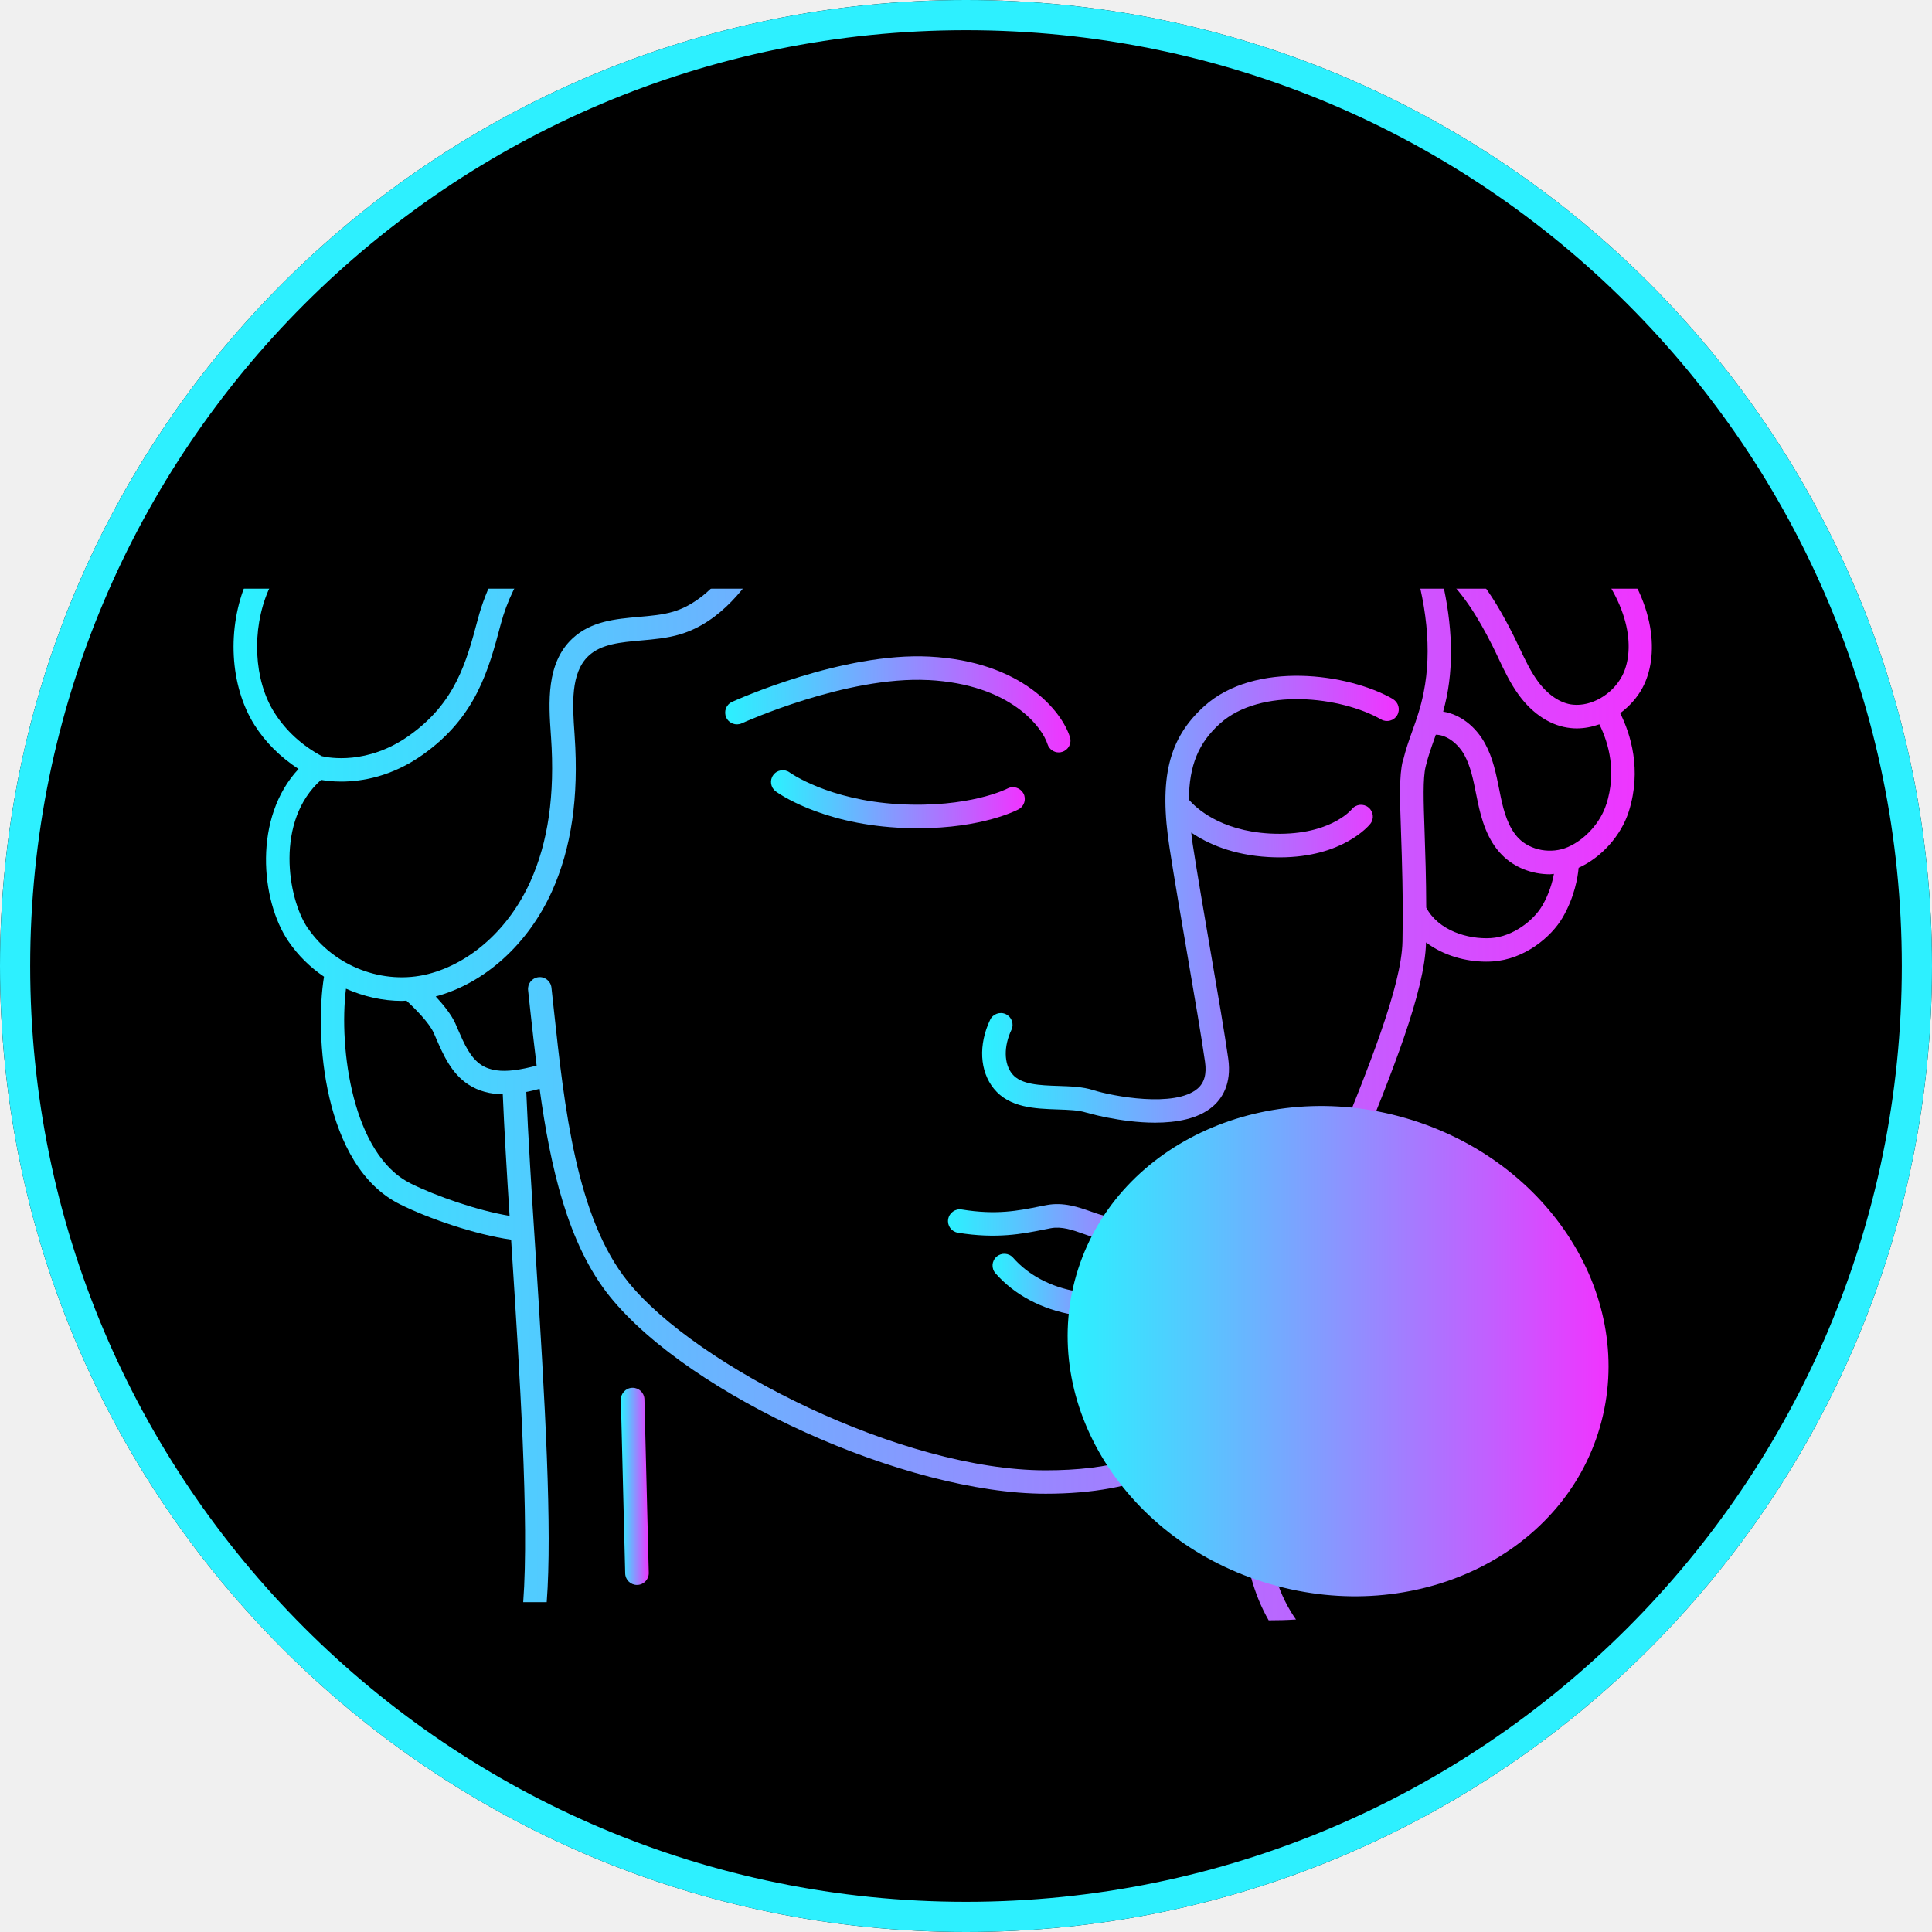
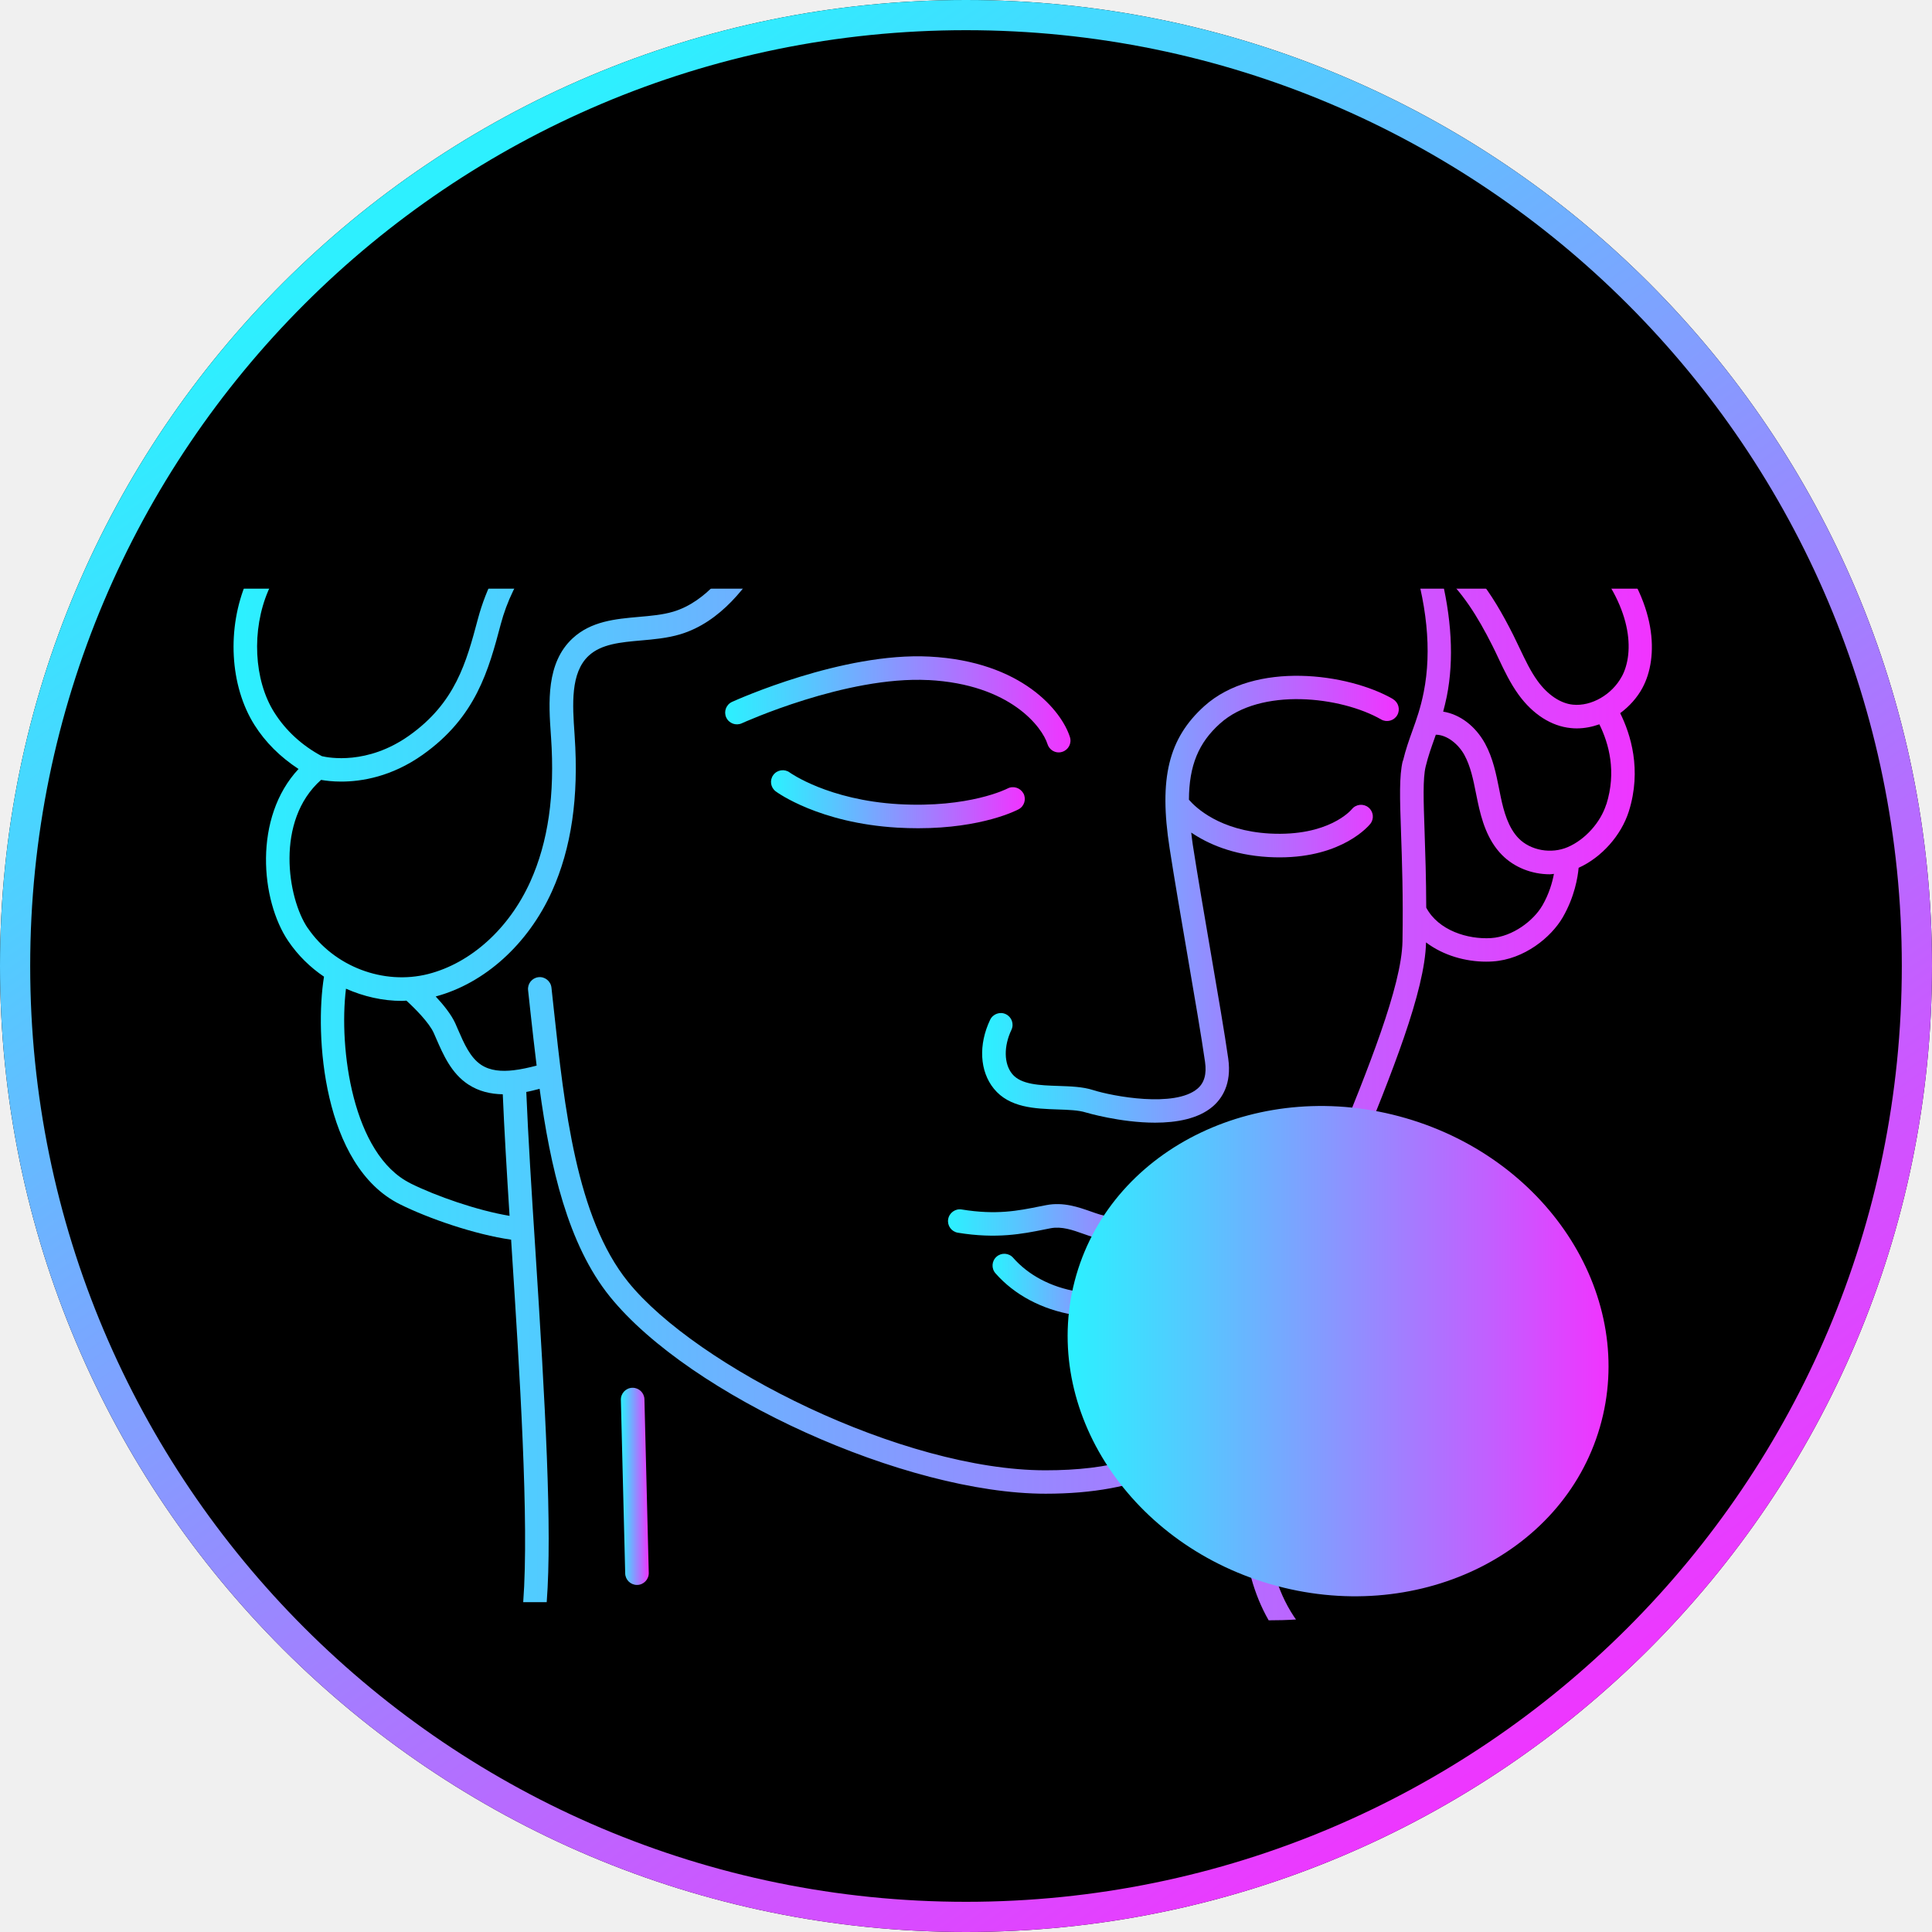
<svg xmlns="http://www.w3.org/2000/svg" width="128" height="128" viewBox="0 0 128 128" fill="none">
-   <g clip-path="url(#clip0_1333_2111)">
+   <g clip-path="url(#clip0_1350_281)">
    <path d="M64 128C99.346 128 128 99.346 128 64C128 28.654 99.346 0 64 0C28.654 0 0 28.654 0 64C0 99.346 28.654 128 64 128Z" fill="black" />
-     <mask id="mask0_1333_2111" style="mask-type:luminance" maskUnits="userSpaceOnUse" x="13" y="39" width="103" height="74">
+     <mask id="mask0_1350_281" style="mask-type:luminance" maskUnits="userSpaceOnUse" x="13" y="39" width="103" height="74">
      <path d="M115.881 39H13V112.316H115.881V39Z" fill="white" />
    </mask>
-     <g mask="url(#mask0_1333_2111)">
-       <path d="M92.294 46.315C89.309 44.597 83.136 43.772 79.792 46.778C77.416 48.919 76.769 51.564 77.491 56.206C77.802 58.214 78.245 60.794 78.671 63.282C79.148 66.063 79.605 68.729 79.837 70.355C79.952 71.162 79.789 71.745 79.332 72.13C77.832 73.398 73.732 72.638 72.409 72.216C71.735 72.001 70.954 71.974 70.129 71.946C68.902 71.906 67.638 71.865 67.058 71.149C66.509 70.471 66.492 69.325 67.01 68.231C67.195 67.843 67.028 67.376 66.639 67.192C66.257 67.007 65.787 67.171 65.599 67.563C64.812 69.22 64.907 70.972 65.845 72.127C66.871 73.395 68.575 73.453 70.075 73.504C70.787 73.528 71.462 73.552 71.932 73.702C71.966 73.712 74.219 74.38 76.527 74.38C77.941 74.38 79.38 74.128 80.334 73.32C80.941 72.805 81.616 71.834 81.374 70.133C81.142 68.5 80.682 65.815 80.201 63.02C79.775 60.538 79.335 57.968 79.025 55.968C78.981 55.681 78.954 55.429 78.923 55.16C79.997 55.889 81.657 56.646 84.039 56.782C84.295 56.796 84.537 56.803 84.775 56.803C88.978 56.803 90.713 54.676 90.788 54.58C91.054 54.246 90.996 53.762 90.662 53.493C90.331 53.224 89.84 53.275 89.568 53.605C89.506 53.681 88.02 55.432 84.124 55.224C80.805 55.037 79.216 53.5 78.77 52.985C78.78 50.708 79.414 49.205 80.828 47.937C83.521 45.514 88.862 46.144 91.507 47.668C91.875 47.879 92.356 47.753 92.57 47.382C92.785 47.01 92.656 46.533 92.284 46.318L92.294 46.315Z" fill="url(#paint0_linear_1333_2111)" />
-       <path d="M80.126 81.514C79.424 81.681 78.681 81.245 77.952 80.819C77.447 80.523 76.97 80.243 76.479 80.154C75.777 80.028 75.116 80.206 74.53 80.362C74.107 80.475 73.715 80.577 73.357 80.564C73.081 80.55 72.696 80.414 72.287 80.27C71.472 79.984 70.46 79.619 69.311 79.844L68.855 79.933C67.45 80.216 66.005 80.506 63.715 80.131C63.299 80.059 62.89 80.349 62.818 80.775C62.747 81.201 63.036 81.6 63.462 81.671C66.029 82.091 67.764 81.743 69.161 81.463L69.605 81.375C70.337 81.235 71.063 81.491 71.762 81.74C72.284 81.924 72.774 82.097 73.282 82.121C73.868 82.148 74.434 82.002 74.925 81.869C75.395 81.746 75.845 81.63 76.203 81.692C76.418 81.729 76.793 81.951 77.158 82.165C77.86 82.578 78.773 83.117 79.803 83.117C80.031 83.117 80.259 83.089 80.498 83.031C80.914 82.926 81.169 82.503 81.067 82.087C80.962 81.668 80.542 81.412 80.123 81.521L80.126 81.514Z" fill="url(#paint1_linear_1333_2111)" />
-       <path d="M61.499 45.054C66.983 45.337 69.062 48.214 69.4 49.301C69.506 49.635 69.812 49.85 70.143 49.85C70.218 49.85 70.3 49.839 70.375 49.812C70.787 49.683 71.016 49.246 70.886 48.837C70.354 47.13 67.719 43.817 61.574 43.5C55.824 43.206 48.789 46.37 48.499 46.502C48.107 46.683 47.937 47.143 48.114 47.535C48.295 47.927 48.755 48.098 49.147 47.92C49.215 47.89 56.059 44.778 61.496 45.057L61.499 45.054Z" fill="url(#paint2_linear_1333_2111)" />
-       <path d="M67.801 52.566C67.6 52.191 67.13 52.041 66.748 52.242C66.724 52.256 64.216 53.544 59.532 53.278C54.87 53.005 52.344 51.199 52.32 51.179C51.976 50.926 51.485 51.001 51.233 51.346C50.977 51.693 51.052 52.177 51.397 52.433C51.512 52.518 54.283 54.529 59.444 54.833C59.928 54.86 60.391 54.873 60.834 54.873C65.092 54.873 67.382 53.674 67.488 53.616C67.866 53.411 68.006 52.944 67.805 52.562L67.801 52.566Z" fill="url(#paint3_linear_1333_2111)" />
-       <path d="M76.588 84.356C75.064 85.543 73.449 85.914 71.366 85.566C69.641 85.28 68.135 84.486 67.123 83.33C66.84 83.007 66.346 82.976 66.025 83.259C65.701 83.542 65.667 84.036 65.954 84.36C67.201 85.784 69.035 86.759 71.114 87.107C71.693 87.202 72.249 87.254 72.784 87.254C74.567 87.254 76.111 86.712 77.549 85.59C77.89 85.324 77.951 84.837 77.685 84.496C77.42 84.155 76.929 84.094 76.591 84.36L76.588 84.356Z" fill="url(#paint4_linear_1333_2111)" />
-       <path d="M41.915 91.944H41.894C41.465 91.955 41.124 92.312 41.134 92.745L41.421 104.245C41.431 104.668 41.779 105.006 42.201 105.006H42.222C42.651 104.995 42.992 104.637 42.982 104.205L42.695 92.704C42.685 92.282 42.337 91.944 41.915 91.944Z" fill="url(#paint5_linear_1333_2111)" />
-       <path d="M108.821 45.565C109.885 43.588 109.858 39.931 106.5 35.994C108.17 33.455 108.515 30.077 107.335 27.51C106.568 25.844 105.573 25.022 104.609 24.228C104.435 24.085 104.264 23.942 104.094 23.795C104.861 19.896 103.978 14.04 100.713 10.345C100.338 9.919 99.936 9.544 99.54 9.156C99.479 6.068 98.484 2.291 92.205 -0.326C91.155 -0.763 90.259 -1.087 89.431 -1.387C87.304 -2.15 85.627 -2.757 82.781 -4.87C78.087 -8.357 72.201 -8.234 68.833 -6.121C65.728 -9.004 59.303 -11.135 51.743 -6.639C49.467 -5.286 47.111 -4.662 44.616 -4.004C42.919 -3.558 41.167 -3.094 39.401 -2.378C37.384 -1.56 35.962 0.192 34.459 2.049C32.479 4.496 30.434 7.026 26.838 7.489C24.384 7.803 22.356 9.432 21.408 11.838C20.515 14.108 20.75 16.631 21.974 18.676C18.627 19.906 16.091 24.317 16.091 27.776C16.091 31.941 18.02 33.782 19.718 34.597C18.259 35.445 17.09 36.775 16.347 38.51C15.014 41.611 15.222 45.439 16.861 48.033C17.577 49.168 18.555 50.146 19.779 50.947C16.776 54.158 17.26 59.645 19.104 62.358C19.741 63.296 20.549 64.087 21.466 64.707C20.839 68.541 21.374 77.24 26.497 79.786C28.378 80.723 31.466 81.793 33.863 82.131C33.88 82.383 33.893 82.625 33.91 82.881C34.415 90.737 35.066 100.837 34.664 106.147C35.182 106.147 35.7 106.147 36.221 106.147C36.589 101.314 36.129 93.072 35.468 82.782C35.219 78.941 34.991 75.328 34.868 72.345C35.168 72.291 35.458 72.212 35.751 72.137C36.46 77.308 37.615 82.438 40.4 85.894C45.721 92.489 60.023 98.962 69.273 98.962C75.565 98.962 79.464 97.033 82.341 93.379C82.068 99.514 82.048 103.853 84.052 107.35C84.656 107.35 85.259 107.336 85.862 107.296C85.814 107.227 85.767 107.163 85.722 107.094C83.422 103.611 83.64 98.907 83.974 91.784L84.015 90.88C85.143 88.921 86.124 86.627 87.072 83.999C87.89 81.722 88.909 79.224 89.891 76.803C92.212 71.094 94.4 65.702 94.479 62.437C95.627 63.309 97.107 63.712 98.456 63.712C98.603 63.712 98.746 63.708 98.889 63.698C100.992 63.565 102.768 62.093 103.532 60.784C104.322 59.42 104.534 58.112 104.588 57.495C106.112 56.803 107.41 55.351 107.915 53.752C108.784 50.988 108.027 48.629 107.342 47.249C107.945 46.802 108.464 46.233 108.828 45.555L108.821 45.565ZM105.917 28.161C106.844 30.179 106.568 32.947 105.273 35.012C103.491 33.789 102.202 31.526 100.955 29.32C99.891 27.439 98.787 25.496 97.342 24.109C95.058 21.917 91.82 21.079 89.254 20.588C88.705 20.482 88.149 20.387 87.597 20.291C85.327 19.896 83.183 19.521 81.216 18.601C79.734 17.905 78.156 16.596 77.256 14.988C77.188 13.587 76.976 11.992 76.574 10.202C79.311 12.857 83.03 13.931 87.992 13.457C94.438 12.851 98.773 17.411 100.518 21.508C101.411 23.608 102.584 24.576 103.617 25.428C104.52 26.174 105.3 26.815 105.917 28.161ZM98.259 10.076C98.695 10.492 99.131 10.911 99.544 11.378C102.277 14.473 103.003 19.132 102.73 22.316C102.454 21.921 102.195 21.467 101.953 20.901C100.007 16.317 95.133 11.215 87.846 11.91C83.234 12.346 79.942 11.409 77.504 8.948C76.608 8.041 75.613 6.371 74.737 4.343C74.672 4.176 74.6 4.009 74.532 3.842C77.453 5.495 81.203 5.321 83.077 5.09C88.855 4.37 94.039 6.081 98.187 10.005C98.211 10.032 98.235 10.056 98.262 10.08L98.259 10.076ZM81.85 -3.612C84.88 -1.363 86.656 -0.722 88.902 0.086C89.71 0.376 90.583 0.689 91.605 1.115C96.036 2.963 97.441 5.345 97.843 7.653C93.609 4.278 88.514 2.84 82.886 3.539C80.552 3.832 74.897 4.057 72.879 -0.057C72.641 -0.545 72.446 -0.96 72.276 -1.329C71.652 -2.678 71.267 -3.503 69.962 -4.945C72.866 -6.567 77.883 -6.561 81.85 -3.616V-3.612ZM22.853 12.414C23.59 10.543 25.151 9.282 27.029 9.04C31.245 8.498 33.593 5.597 35.666 3.034C37.039 1.337 38.334 -0.265 39.981 -0.93C41.654 -1.608 43.362 -2.058 45.008 -2.494C47.496 -3.152 50.066 -3.83 52.534 -5.296C60.367 -9.952 66.1 -6.7 68.107 -4.645C68.107 -4.645 68.107 -4.638 68.111 -4.635C68.118 -4.628 68.128 -4.621 68.135 -4.614C68.141 -4.608 68.145 -4.601 68.155 -4.594C68.162 -4.584 68.165 -4.573 68.176 -4.563C68.22 -4.515 68.254 -4.478 68.298 -4.434C68.356 -4.369 68.421 -4.304 68.469 -4.243C68.482 -4.226 68.503 -4.219 68.52 -4.202C68.919 -3.776 69.236 -3.411 69.491 -3.084C69.556 -2.961 69.835 -2.436 70.238 -1.652C70.79 -0.074 70.677 1.303 69.849 2.434C68.687 4.016 66.434 4.704 64.805 4.582C63.857 4.507 62.736 4.299 61.55 4.077C58.594 3.528 54.913 2.847 51.631 3.856C47.704 5.062 45.332 7.581 42.585 10.495C41.525 11.62 40.427 12.783 39.166 13.948C35.642 17.203 28.351 20.867 23.763 18.526C22.403 16.801 22.049 14.476 22.86 12.414H22.853ZM17.645 27.783C17.645 24.702 20.219 20.496 23.157 19.964C24.37 20.557 25.706 20.83 27.107 20.83C31.831 20.83 37.179 17.899 40.219 15.093C41.521 13.894 42.636 12.711 43.717 11.566C46.314 8.812 48.553 6.436 52.088 5.349C55.002 4.452 58.328 5.069 61.26 5.611C62.487 5.839 63.649 6.054 64.678 6.136C67.126 6.34 69.76 5.185 71.103 3.355C71.417 2.929 71.717 2.393 71.915 1.746C72.191 2.329 72.457 2.912 72.695 3.457C72.896 3.992 73.108 4.503 73.322 5.001C73.431 5.28 73.537 5.557 73.639 5.826C74.062 7.353 73.888 8.839 73.104 10.035C72.041 11.661 69.941 12.684 67.034 12.99C65.135 13.188 62.988 13.168 60.902 13.144C59.726 13.13 58.574 13.12 57.483 13.144C51.852 13.284 47.145 16.303 43.083 22.381C41.47 24.794 39.064 25.094 36.511 25.411C34.711 25.632 32.847 25.864 31.228 26.863C28.975 28.253 27.721 29.791 26.712 31.028C25.358 32.684 24.541 33.687 22.216 33.687C22.029 33.687 17.642 33.574 17.642 27.78L17.645 27.783ZM18.174 47.205C16.817 45.06 16.653 41.741 17.775 39.13C18.409 37.647 19.721 35.776 22.342 35.241C25.314 35.197 26.528 33.727 27.922 32.016C28.907 30.813 30.021 29.446 32.049 28.192C33.379 27.371 34.994 27.173 36.705 26.962C39.361 26.631 42.373 26.259 44.381 23.253C48.192 17.551 52.367 14.834 57.524 14.708C58.594 14.681 59.733 14.695 60.888 14.708C63.015 14.732 65.214 14.753 67.197 14.545C71.478 14.095 73.483 12.312 74.413 10.894C74.594 10.618 74.713 10.318 74.846 10.025C75.616 15.799 72.596 18.079 69.478 19.535C66.7 20.833 64.409 20.642 61.989 20.441C59.263 20.216 56.447 19.981 53.11 22.006C51.154 23.192 49.934 25.159 48.751 27.064C47.469 29.129 46.259 31.079 44.245 31.86C43.359 32.204 42.391 32.316 41.368 32.436C40.635 32.521 39.879 32.609 39.129 32.787C35.652 33.618 32.799 36.74 31.657 41.025C30.897 43.871 30.181 46.56 27.097 48.742C24.339 50.691 21.783 50.207 21.326 50.098C20.014 49.4 18.927 48.401 18.177 47.208L18.174 47.205ZM20.386 61.486C19.043 59.509 18.221 54.373 21.272 51.67C21.582 51.724 22.032 51.782 22.605 51.782C23.965 51.782 25.948 51.458 27.997 50.01C31.541 47.501 32.366 44.41 33.184 41.328C33.944 38.475 36 35.132 39.487 34.297C40.144 34.14 40.823 34.061 41.542 33.976C42.619 33.85 43.73 33.721 44.804 33.308C47.302 32.34 48.71 30.073 50.073 27.882C51.208 26.055 52.279 24.327 53.915 23.338C56.822 21.576 59.266 21.781 61.856 21.995C64.375 22.203 66.986 22.422 70.135 20.949C71.506 20.308 74.328 18.972 75.715 15.802C75.763 19.058 75.047 21.092 74.696 22.07C73.128 26.444 68.448 27.306 61.846 27.221C58.772 27.173 55.8 28.25 53.594 30.131C52.033 31.461 51.007 33.22 50.015 34.924C49.78 35.326 49.545 35.728 49.306 36.124C48.349 37.698 46.815 39.866 44.606 40.524C43.907 40.732 43.137 40.8 42.319 40.871C40.775 41.008 39.173 41.151 37.939 42.289C36.167 43.929 36.351 46.571 36.497 48.691L36.508 48.847C36.77 52.655 36.32 55.78 35.137 58.405C33.736 61.513 31.207 63.804 28.372 64.53C25.406 65.286 22.124 64.035 20.389 61.483L20.386 61.486ZM27.189 78.395C23.358 76.49 22.434 69.455 22.922 65.504C24.087 66.019 25.348 66.312 26.623 66.312C26.725 66.312 26.824 66.299 26.926 66.295C27.462 66.783 28.433 67.747 28.743 68.449L28.896 68.8C29.367 69.881 29.899 71.108 31.017 71.844C31.726 72.311 32.51 72.485 33.31 72.499C33.409 74.864 33.573 77.608 33.76 80.553C31.637 80.202 28.893 79.247 27.189 78.399V78.395ZM92.938 50.405C92.693 51.407 92.744 52.903 92.822 55.167C92.887 57.048 92.969 59.393 92.918 62.369C92.863 65.341 90.617 70.873 88.439 76.224C87.45 78.658 86.428 81.173 85.596 83.477C81.792 94.023 77.825 97.411 69.266 97.411C59.794 97.411 46.14 90.543 41.607 84.922C38.185 80.679 37.39 73.347 36.692 66.878L36.535 65.43C36.487 65 36.092 64.69 35.676 64.741C35.246 64.789 34.94 65.174 34.987 65.603L35.144 67.049C35.27 68.211 35.407 69.404 35.553 70.6C35.038 70.733 34.524 70.849 34.026 70.907C33.225 70.999 32.479 70.944 31.879 70.549C31.149 70.065 30.751 69.151 30.331 68.183L30.175 67.822C29.905 67.216 29.37 66.558 28.866 66.019C32.111 65.147 34.984 62.556 36.566 59.059C37.857 56.193 38.352 52.822 38.072 48.752L38.062 48.592C37.932 46.707 37.782 44.573 39.006 43.441C39.848 42.664 41.119 42.552 42.462 42.433C43.321 42.358 44.207 42.279 45.056 42.027C47.779 41.216 49.548 38.738 50.642 36.945C50.888 36.539 51.13 36.13 51.368 35.718C52.337 34.055 53.253 32.487 54.613 31.328C56.539 29.685 59.198 28.738 61.839 28.792C68.101 28.867 74.185 28.158 76.172 22.606C76.23 22.442 76.301 22.244 76.373 22.026C77.29 25.977 79.028 28.069 80.562 29.167C82.362 30.452 84.396 31.325 86.363 32.17L87.597 32.705C89.874 33.707 92.641 35.541 93.16 36.076C93.214 36.134 93.282 36.171 93.35 36.205C93.357 36.263 93.35 36.318 93.371 36.376C94.554 39.921 94.871 43.111 94.325 45.855C94.117 46.901 93.855 47.637 93.575 48.414C93.357 49.021 93.132 49.652 92.948 50.415L92.938 50.405ZM102.175 60.007C101.612 60.978 100.232 62.059 98.784 62.151C97.246 62.246 95.3 61.65 94.492 60.133C94.485 58.163 94.431 56.513 94.383 55.115C94.312 53.06 94.26 51.574 94.455 50.78C94.625 50.081 94.833 49.509 95.038 48.929C95.068 48.847 95.096 48.759 95.126 48.677C95.883 48.677 96.646 49.331 97.021 50.023C97.43 50.773 97.608 51.653 97.792 52.58L97.904 53.125C98.153 54.308 98.535 55.647 99.499 56.632C100.324 57.474 101.497 57.924 102.686 57.924C102.775 57.924 102.863 57.904 102.952 57.897C102.85 58.442 102.638 59.212 102.178 60.007H102.175ZM106.418 53.292C106.04 54.492 105.018 55.627 103.872 56.121C102.775 56.595 101.401 56.349 100.61 55.538C99.929 54.839 99.629 53.762 99.428 52.801L99.322 52.273C99.121 51.271 98.916 50.235 98.395 49.273C97.754 48.101 96.725 47.327 95.614 47.147C95.695 46.836 95.777 46.513 95.852 46.148C96.347 43.673 96.173 40.882 95.402 37.858C96.902 39.249 97.874 40.797 98.869 42.767C99.012 43.05 99.148 43.336 99.281 43.622C99.663 44.43 100.058 45.262 100.61 46.025C101.555 47.327 102.785 48.114 104.073 48.237C104.203 48.251 104.333 48.258 104.465 48.258C104.97 48.258 105.474 48.159 105.962 47.988C106.599 49.277 107.104 51.134 106.425 53.292H106.418ZM107.444 44.825C106.8 46.022 105.43 46.809 104.213 46.686C103.388 46.608 102.533 46.032 101.868 45.112C101.401 44.468 101.054 43.731 100.685 42.958C100.542 42.658 100.402 42.361 100.256 42.068C98.797 39.181 97.386 37.126 94.486 35.156C94.445 35.128 94.397 35.118 94.349 35.098C94.322 35.06 94.308 35.016 94.274 34.982C93.579 34.259 90.59 32.309 88.217 31.267L86.97 30.728C85.078 29.917 83.122 29.078 81.462 27.889C80.034 26.87 77.726 24.208 77.341 17.66C78.312 18.676 79.454 19.5 80.558 20.015C82.716 21.024 85.061 21.433 87.331 21.828C87.876 21.924 88.422 22.019 88.964 22.122C91.466 22.599 94.288 23.338 96.265 25.237C97.543 26.464 98.541 28.226 99.598 30.091C101.081 32.705 102.618 35.398 105.082 36.713C108.181 40.166 108.3 43.24 107.448 44.825H107.444Z" fill="url(#paint6_linear_1333_2111)" />
-       <path d="M105.994 94.562C108.474 86.038 102.72 76.869 93.142 74.082C83.564 71.296 73.789 75.948 71.309 84.472C68.83 92.996 74.584 102.165 84.162 104.951C93.74 107.738 103.515 103.086 105.994 94.562Z" fill="url(#paint7_linear_1333_2111)" />
+     <g mask="url(#mask0_1350_281)">
+       <path d="M92.294 46.315C89.309 44.597 83.136 43.772 79.792 46.778C77.416 48.919 76.769 51.564 77.491 56.206C77.802 58.214 78.245 60.794 78.671 63.282C79.148 66.063 79.605 68.729 79.837 70.355C79.952 71.162 79.789 71.745 79.332 72.13C77.832 73.398 73.732 72.638 72.409 72.216C71.735 72.001 70.954 71.974 70.129 71.946C68.902 71.906 67.638 71.865 67.058 71.149C66.509 70.471 66.492 69.325 67.01 68.231C67.195 67.843 67.028 67.376 66.639 67.192C66.257 67.007 65.787 67.171 65.599 67.563C64.812 69.22 64.907 70.972 65.845 72.127C66.871 73.395 68.575 73.453 70.075 73.504C70.787 73.528 71.462 73.552 71.932 73.702C71.966 73.712 74.219 74.38 76.527 74.38C77.941 74.38 79.38 74.128 80.334 73.32C80.941 72.805 81.616 71.834 81.374 70.133C81.142 68.5 80.682 65.815 80.201 63.02C79.775 60.538 79.335 57.968 79.025 55.968C78.981 55.681 78.954 55.429 78.923 55.16C79.997 55.889 81.657 56.646 84.039 56.782C84.295 56.796 84.537 56.803 84.775 56.803C88.978 56.803 90.713 54.676 90.788 54.58C91.054 54.246 90.996 53.762 90.662 53.493C90.331 53.224 89.84 53.275 89.568 53.605C89.506 53.681 88.02 55.432 84.124 55.224C80.805 55.037 79.216 53.5 78.77 52.985C78.78 50.708 79.414 49.205 80.828 47.937C83.521 45.514 88.862 46.144 91.507 47.668C91.875 47.879 92.356 47.753 92.57 47.382C92.785 47.01 92.656 46.533 92.284 46.318L92.294 46.315Z" fill="url(#paint0_linear_1350_281)" />
+       <path d="M80.126 81.514C79.424 81.681 78.681 81.245 77.952 80.819C77.447 80.523 76.97 80.243 76.479 80.154C75.777 80.028 75.116 80.206 74.53 80.362C74.107 80.475 73.715 80.577 73.357 80.564C73.081 80.55 72.696 80.414 72.287 80.27C71.472 79.984 70.46 79.619 69.311 79.844L68.855 79.933C67.45 80.216 66.005 80.506 63.715 80.131C63.299 80.059 62.89 80.349 62.818 80.775C62.747 81.201 63.036 81.6 63.462 81.671C66.029 82.091 67.764 81.743 69.161 81.463L69.605 81.375C70.337 81.235 71.063 81.491 71.762 81.74C72.284 81.924 72.774 82.097 73.282 82.121C73.868 82.148 74.434 82.002 74.925 81.869C75.395 81.746 75.845 81.63 76.203 81.692C76.418 81.729 76.793 81.951 77.158 82.165C77.86 82.578 78.773 83.117 79.803 83.117C80.031 83.117 80.259 83.089 80.498 83.031C80.914 82.926 81.169 82.503 81.067 82.087C80.962 81.668 80.542 81.412 80.123 81.521L80.126 81.514Z" fill="url(#paint1_linear_1350_281)" />
+       <path d="M61.499 45.054C66.983 45.337 69.062 48.214 69.4 49.301C69.506 49.635 69.812 49.85 70.143 49.85C70.218 49.85 70.3 49.839 70.375 49.812C70.787 49.683 71.016 49.246 70.886 48.837C70.354 47.13 67.719 43.817 61.574 43.5C55.824 43.206 48.789 46.37 48.499 46.502C48.107 46.683 47.937 47.143 48.114 47.535C48.295 47.927 48.755 48.098 49.147 47.92C49.215 47.89 56.059 44.778 61.496 45.057L61.499 45.054Z" fill="url(#paint2_linear_1350_281)" />
+       <path d="M67.801 52.566C67.6 52.191 67.13 52.041 66.748 52.242C66.724 52.256 64.216 53.544 59.532 53.278C54.87 53.005 52.344 51.199 52.32 51.179C51.976 50.926 51.485 51.001 51.233 51.346C50.977 51.693 51.052 52.177 51.397 52.433C51.512 52.518 54.283 54.529 59.444 54.833C59.928 54.86 60.391 54.873 60.834 54.873C65.092 54.873 67.382 53.674 67.488 53.616C67.866 53.411 68.006 52.944 67.805 52.562L67.801 52.566Z" fill="url(#paint3_linear_1350_281)" />
+       <path d="M76.588 84.356C75.064 85.543 73.449 85.914 71.366 85.566C69.641 85.28 68.135 84.486 67.123 83.33C66.84 83.007 66.346 82.976 66.025 83.259C65.701 83.542 65.667 84.036 65.954 84.36C67.201 85.784 69.035 86.759 71.114 87.107C71.693 87.202 72.249 87.254 72.784 87.254C74.567 87.254 76.111 86.712 77.549 85.59C77.89 85.324 77.951 84.837 77.685 84.496C77.42 84.155 76.929 84.094 76.591 84.36L76.588 84.356Z" fill="url(#paint4_linear_1350_281)" />
+       <path d="M41.915 91.944H41.894C41.465 91.955 41.124 92.312 41.134 92.745L41.421 104.245C41.431 104.668 41.779 105.006 42.201 105.006H42.222C42.651 104.995 42.992 104.637 42.982 104.205L42.695 92.704C42.685 92.282 42.337 91.944 41.915 91.944Z" fill="url(#paint5_linear_1350_281)" />
+       <path d="M108.821 45.565C109.885 43.588 109.858 39.931 106.5 35.994C108.17 33.455 108.515 30.077 107.335 27.51C106.568 25.844 105.573 25.022 104.609 24.228C104.435 24.085 104.264 23.942 104.094 23.795C104.861 19.896 103.978 14.04 100.713 10.345C100.338 9.919 99.936 9.544 99.54 9.156C99.479 6.068 98.484 2.291 92.205 -0.326C91.155 -0.763 90.259 -1.087 89.431 -1.387C87.304 -2.15 85.627 -2.757 82.781 -4.87C78.087 -8.357 72.201 -8.234 68.833 -6.121C65.728 -9.004 59.303 -11.135 51.743 -6.639C49.467 -5.286 47.111 -4.662 44.616 -4.004C42.919 -3.558 41.167 -3.094 39.401 -2.378C37.384 -1.56 35.962 0.192 34.459 2.049C32.479 4.496 30.434 7.026 26.838 7.489C24.384 7.803 22.356 9.432 21.408 11.838C20.515 14.108 20.75 16.631 21.974 18.676C18.627 19.906 16.091 24.317 16.091 27.776C16.091 31.941 18.02 33.782 19.718 34.597C18.259 35.445 17.09 36.775 16.347 38.51C15.014 41.611 15.222 45.439 16.861 48.033C17.577 49.168 18.555 50.146 19.779 50.947C16.776 54.158 17.26 59.645 19.104 62.358C19.741 63.296 20.549 64.087 21.466 64.707C20.839 68.541 21.374 77.24 26.497 79.786C28.378 80.723 31.466 81.793 33.863 82.131C33.88 82.383 33.893 82.625 33.91 82.881C34.415 90.737 35.066 100.837 34.664 106.147C35.182 106.147 35.7 106.147 36.221 106.147C36.589 101.314 36.129 93.072 35.468 82.782C35.219 78.941 34.991 75.328 34.868 72.345C35.168 72.291 35.458 72.212 35.751 72.137C36.46 77.308 37.615 82.438 40.4 85.894C45.721 92.489 60.023 98.962 69.273 98.962C75.565 98.962 79.464 97.033 82.341 93.379C82.068 99.514 82.048 103.853 84.052 107.35C84.656 107.35 85.259 107.336 85.862 107.296C85.814 107.227 85.767 107.163 85.722 107.094C83.422 103.611 83.64 98.907 83.974 91.784L84.015 90.88C85.143 88.921 86.124 86.627 87.072 83.999C87.89 81.722 88.909 79.224 89.891 76.803C92.212 71.094 94.4 65.702 94.479 62.437C95.627 63.309 97.107 63.712 98.456 63.712C98.603 63.712 98.746 63.708 98.889 63.698C100.992 63.565 102.768 62.093 103.532 60.784C104.322 59.42 104.534 58.112 104.588 57.495C106.112 56.803 107.41 55.351 107.915 53.752C108.784 50.988 108.027 48.629 107.342 47.249C107.945 46.802 108.464 46.233 108.828 45.555L108.821 45.565ZM105.917 28.161C106.844 30.179 106.568 32.947 105.273 35.012C103.491 33.789 102.202 31.526 100.955 29.32C99.891 27.439 98.787 25.496 97.342 24.109C95.058 21.917 91.82 21.079 89.254 20.588C88.705 20.482 88.149 20.387 87.597 20.291C85.327 19.896 83.183 19.521 81.216 18.601C79.734 17.905 78.156 16.596 77.256 14.988C77.188 13.587 76.976 11.992 76.574 10.202C79.311 12.857 83.03 13.931 87.992 13.457C94.438 12.851 98.773 17.411 100.518 21.508C101.411 23.608 102.584 24.576 103.617 25.428C104.52 26.174 105.3 26.815 105.917 28.161ZM98.259 10.076C98.695 10.492 99.131 10.911 99.544 11.378C102.277 14.473 103.003 19.132 102.73 22.316C102.454 21.921 102.195 21.467 101.953 20.901C100.007 16.317 95.133 11.215 87.846 11.91C83.234 12.346 79.942 11.409 77.504 8.948C76.608 8.041 75.613 6.371 74.737 4.343C74.672 4.176 74.6 4.009 74.532 3.842C77.453 5.495 81.203 5.321 83.077 5.09C88.855 4.37 94.039 6.081 98.187 10.005C98.211 10.032 98.235 10.056 98.262 10.08L98.259 10.076ZM81.85 -3.612C84.88 -1.363 86.656 -0.722 88.902 0.086C89.71 0.376 90.583 0.689 91.605 1.115C96.036 2.963 97.441 5.345 97.843 7.653C93.609 4.278 88.514 2.84 82.886 3.539C80.552 3.832 74.897 4.057 72.879 -0.057C72.641 -0.545 72.446 -0.96 72.276 -1.329C71.652 -2.678 71.267 -3.503 69.962 -4.945C72.866 -6.567 77.883 -6.561 81.85 -3.616V-3.612ZM22.853 12.414C23.59 10.543 25.151 9.282 27.029 9.04C31.245 8.498 33.593 5.597 35.666 3.034C37.039 1.337 38.334 -0.265 39.981 -0.93C41.654 -1.608 43.362 -2.058 45.008 -2.494C47.496 -3.152 50.066 -3.83 52.534 -5.296C60.367 -9.952 66.1 -6.7 68.107 -4.645C68.107 -4.645 68.107 -4.638 68.111 -4.635C68.118 -4.628 68.128 -4.621 68.135 -4.614C68.141 -4.608 68.145 -4.601 68.155 -4.594C68.162 -4.584 68.165 -4.573 68.176 -4.563C68.22 -4.515 68.254 -4.478 68.298 -4.434C68.356 -4.369 68.421 -4.304 68.469 -4.243C68.482 -4.226 68.503 -4.219 68.52 -4.202C68.919 -3.776 69.236 -3.411 69.491 -3.084C69.556 -2.961 69.835 -2.436 70.238 -1.652C70.79 -0.074 70.677 1.303 69.849 2.434C68.687 4.016 66.434 4.704 64.805 4.582C63.857 4.507 62.736 4.299 61.55 4.077C58.594 3.528 54.913 2.847 51.631 3.856C47.704 5.062 45.332 7.581 42.585 10.495C41.525 11.62 40.427 12.783 39.166 13.948C35.642 17.203 28.351 20.867 23.763 18.526C22.403 16.801 22.049 14.476 22.86 12.414H22.853ZM17.645 27.783C17.645 24.702 20.219 20.496 23.157 19.964C24.37 20.557 25.706 20.83 27.107 20.83C31.831 20.83 37.179 17.899 40.219 15.093C41.521 13.894 42.636 12.711 43.717 11.566C46.314 8.812 48.553 6.436 52.088 5.349C55.002 4.452 58.328 5.069 61.26 5.611C62.487 5.839 63.649 6.054 64.678 6.136C67.126 6.34 69.76 5.185 71.103 3.355C71.417 2.929 71.717 2.393 71.915 1.746C72.191 2.329 72.457 2.912 72.695 3.457C72.896 3.992 73.108 4.503 73.322 5.001C73.431 5.28 73.537 5.557 73.639 5.826C74.062 7.353 73.888 8.839 73.104 10.035C72.041 11.661 69.941 12.684 67.034 12.99C65.135 13.188 62.988 13.168 60.902 13.144C59.726 13.13 58.574 13.12 57.483 13.144C51.852 13.284 47.145 16.303 43.083 22.381C41.47 24.794 39.064 25.094 36.511 25.411C34.711 25.632 32.847 25.864 31.228 26.863C28.975 28.253 27.721 29.791 26.712 31.028C25.358 32.684 24.541 33.687 22.216 33.687C22.029 33.687 17.642 33.574 17.642 27.78L17.645 27.783ZM18.174 47.205C16.817 45.06 16.653 41.741 17.775 39.13C18.409 37.647 19.721 35.776 22.342 35.241C25.314 35.197 26.528 33.727 27.922 32.016C28.907 30.813 30.021 29.446 32.049 28.192C33.379 27.371 34.994 27.173 36.705 26.962C39.361 26.631 42.373 26.259 44.381 23.253C48.192 17.551 52.367 14.834 57.524 14.708C58.594 14.681 59.733 14.695 60.888 14.708C63.015 14.732 65.214 14.753 67.197 14.545C71.478 14.095 73.483 12.312 74.413 10.894C74.594 10.618 74.713 10.318 74.846 10.025C75.616 15.799 72.596 18.079 69.478 19.535C66.7 20.833 64.409 20.642 61.989 20.441C59.263 20.216 56.447 19.981 53.11 22.006C51.154 23.192 49.934 25.159 48.751 27.064C47.469 29.129 46.259 31.079 44.245 31.86C43.359 32.204 42.391 32.316 41.368 32.436C40.635 32.521 39.879 32.609 39.129 32.787C35.652 33.618 32.799 36.74 31.657 41.025C30.897 43.871 30.181 46.56 27.097 48.742C24.339 50.691 21.783 50.207 21.326 50.098C20.014 49.4 18.927 48.401 18.177 47.208L18.174 47.205ZM20.386 61.486C19.043 59.509 18.221 54.373 21.272 51.67C21.582 51.724 22.032 51.782 22.605 51.782C23.965 51.782 25.948 51.458 27.997 50.01C31.541 47.501 32.366 44.41 33.184 41.328C33.944 38.475 36 35.132 39.487 34.297C40.144 34.14 40.823 34.061 41.542 33.976C42.619 33.85 43.73 33.721 44.804 33.308C47.302 32.34 48.71 30.073 50.073 27.882C51.208 26.055 52.279 24.327 53.915 23.338C56.822 21.576 59.266 21.781 61.856 21.995C64.375 22.203 66.986 22.422 70.135 20.949C71.506 20.308 74.328 18.972 75.715 15.802C75.763 19.058 75.047 21.092 74.696 22.07C73.128 26.444 68.448 27.306 61.846 27.221C58.772 27.173 55.8 28.25 53.594 30.131C52.033 31.461 51.007 33.22 50.015 34.924C49.78 35.326 49.545 35.728 49.306 36.124C48.349 37.698 46.815 39.866 44.606 40.524C43.907 40.732 43.137 40.8 42.319 40.871C40.775 41.008 39.173 41.151 37.939 42.289C36.167 43.929 36.351 46.571 36.497 48.691L36.508 48.847C36.77 52.655 36.32 55.78 35.137 58.405C33.736 61.513 31.207 63.804 28.372 64.53C25.406 65.286 22.124 64.035 20.389 61.483L20.386 61.486ZM27.189 78.395C23.358 76.49 22.434 69.455 22.922 65.504C24.087 66.019 25.348 66.312 26.623 66.312C26.725 66.312 26.824 66.299 26.926 66.295C27.462 66.783 28.433 67.747 28.743 68.449L28.896 68.8C29.367 69.881 29.899 71.108 31.017 71.844C31.726 72.311 32.51 72.485 33.31 72.499C33.409 74.864 33.573 77.608 33.76 80.553C31.637 80.202 28.893 79.247 27.189 78.399V78.395ZM92.938 50.405C92.693 51.407 92.744 52.903 92.822 55.167C92.887 57.048 92.969 59.393 92.918 62.369C92.863 65.341 90.617 70.873 88.439 76.224C87.45 78.658 86.428 81.173 85.596 83.477C81.792 94.023 77.825 97.411 69.266 97.411C59.794 97.411 46.14 90.543 41.607 84.922C38.185 80.679 37.39 73.347 36.692 66.878L36.535 65.43C36.487 65 36.092 64.69 35.676 64.741C35.246 64.789 34.94 65.174 34.987 65.603L35.144 67.049C35.27 68.211 35.407 69.404 35.553 70.6C35.038 70.733 34.524 70.849 34.026 70.907C33.225 70.999 32.479 70.944 31.879 70.549C31.149 70.065 30.751 69.151 30.331 68.183L30.175 67.822C29.905 67.216 29.37 66.558 28.866 66.019C32.111 65.147 34.984 62.556 36.566 59.059C37.857 56.193 38.352 52.822 38.072 48.752L38.062 48.592C37.932 46.707 37.782 44.573 39.006 43.441C39.848 42.664 41.119 42.552 42.462 42.433C43.321 42.358 44.207 42.279 45.056 42.027C47.779 41.216 49.548 38.738 50.642 36.945C50.888 36.539 51.13 36.13 51.368 35.718C52.337 34.055 53.253 32.487 54.613 31.328C56.539 29.685 59.198 28.738 61.839 28.792C68.101 28.867 74.185 28.158 76.172 22.606C76.23 22.442 76.301 22.244 76.373 22.026C77.29 25.977 79.028 28.069 80.562 29.167C82.362 30.452 84.396 31.325 86.363 32.17L87.597 32.705C89.874 33.707 92.641 35.541 93.16 36.076C93.214 36.134 93.282 36.171 93.35 36.205C93.357 36.263 93.35 36.318 93.371 36.376C94.554 39.921 94.871 43.111 94.325 45.855C94.117 46.901 93.855 47.637 93.575 48.414C93.357 49.021 93.132 49.652 92.948 50.415L92.938 50.405ZM102.175 60.007C101.612 60.978 100.232 62.059 98.784 62.151C97.246 62.246 95.3 61.65 94.492 60.133C94.485 58.163 94.431 56.513 94.383 55.115C94.312 53.06 94.26 51.574 94.455 50.78C94.625 50.081 94.833 49.509 95.038 48.929C95.068 48.847 95.096 48.759 95.126 48.677C95.883 48.677 96.646 49.331 97.021 50.023C97.43 50.773 97.608 51.653 97.792 52.58L97.904 53.125C98.153 54.308 98.535 55.647 99.499 56.632C100.324 57.474 101.497 57.924 102.686 57.924C102.775 57.924 102.863 57.904 102.952 57.897C102.85 58.442 102.638 59.212 102.178 60.007H102.175ZM106.418 53.292C106.04 54.492 105.018 55.627 103.872 56.121C102.775 56.595 101.401 56.349 100.61 55.538C99.929 54.839 99.629 53.762 99.428 52.801L99.322 52.273C99.121 51.271 98.916 50.235 98.395 49.273C97.754 48.101 96.725 47.327 95.614 47.147C95.695 46.836 95.777 46.513 95.852 46.148C96.347 43.673 96.173 40.882 95.402 37.858C96.902 39.249 97.874 40.797 98.869 42.767C99.012 43.05 99.148 43.336 99.281 43.622C99.663 44.43 100.058 45.262 100.61 46.025C101.555 47.327 102.785 48.114 104.073 48.237C104.203 48.251 104.333 48.258 104.465 48.258C104.97 48.258 105.474 48.159 105.962 47.988C106.599 49.277 107.104 51.134 106.425 53.292H106.418ZM107.444 44.825C106.8 46.022 105.43 46.809 104.213 46.686C103.388 46.608 102.533 46.032 101.868 45.112C101.401 44.468 101.054 43.731 100.685 42.958C100.542 42.658 100.402 42.361 100.256 42.068C98.797 39.181 97.386 37.126 94.486 35.156C94.445 35.128 94.397 35.118 94.349 35.098C94.322 35.06 94.308 35.016 94.274 34.982C93.579 34.259 90.59 32.309 88.217 31.267L86.97 30.728C85.078 29.917 83.122 29.078 81.462 27.889C80.034 26.87 77.726 24.208 77.341 17.66C78.312 18.676 79.454 19.5 80.558 20.015C82.716 21.024 85.061 21.433 87.331 21.828C87.876 21.924 88.422 22.019 88.964 22.122C91.466 22.599 94.288 23.338 96.265 25.237C97.543 26.464 98.541 28.226 99.598 30.091C101.081 32.705 102.618 35.398 105.082 36.713C108.181 40.166 108.3 43.24 107.448 44.825H107.444Z" fill="url(#paint6_linear_1350_281)" />
+       <path d="M105.994 94.562C108.474 86.038 102.72 76.869 93.142 74.082C83.564 71.296 73.789 75.948 71.309 84.472C68.83 92.996 74.584 102.165 84.162 104.951C93.74 107.738 103.515 103.086 105.994 94.562Z" fill="url(#paint7_linear_1350_281)" />
    </g>
-     <path d="M64 127C98.794 127 127 98.794 127 64C127 29.206 98.794 1 64 1C29.206 1 1 29.206 1 64C1 98.794 29.206 127 64 127Z" stroke="url(#paint8_linear_1333_2111)" stroke-width="2" />
+     <path d="M64 127C98.794 127 127 98.794 127 64C127 29.206 98.794 1 64 1C29.206 1 1 29.206 1 64C1 98.794 29.206 127 64 127Z" stroke="url(#paint8_linear_1350_281)" stroke-width="2" />
  </g>
  <defs>
-     <linearGradient id="paint0_linear_1333_2111" x1="65.071" y1="59.574" x2="92.683" y2="59.574" gradientUnits="userSpaceOnUse">
+     <linearGradient id="paint0_linear_1350_281" x1="65.071" y1="59.574" x2="92.683" y2="59.574" gradientUnits="userSpaceOnUse">
      <stop stop-color="#2BF1FF" />
      <stop offset="0.24" stop-color="#56C7FF" />
      <stop offset="0.78" stop-color="#C25FFF" />
      <stop offset="1" stop-color="#F133FF" />
    </linearGradient>
-     <linearGradient id="paint1_linear_1333_2111" x1="62.811" y1="81.443" x2="81.094" y2="81.443" gradientUnits="userSpaceOnUse">
+     <linearGradient id="paint1_linear_1350_281" x1="62.811" y1="81.443" x2="81.094" y2="81.443" gradientUnits="userSpaceOnUse">
      <stop stop-color="#2BF1FF" />
      <stop offset="0.24" stop-color="#56C7FF" />
      <stop offset="0.78" stop-color="#C25FFF" />
      <stop offset="1" stop-color="#F133FF" />
    </linearGradient>
-     <linearGradient id="paint2_linear_1333_2111" x1="48.046" y1="46.663" x2="70.924" y2="46.663" gradientUnits="userSpaceOnUse">
+     <linearGradient id="paint2_linear_1350_281" x1="48.046" y1="46.663" x2="70.924" y2="46.663" gradientUnits="userSpaceOnUse">
      <stop stop-color="#2BF1FF" />
      <stop offset="0.24" stop-color="#56C7FF" />
      <stop offset="0.78" stop-color="#C25FFF" />
      <stop offset="1" stop-color="#F133FF" />
    </linearGradient>
-     <linearGradient id="paint3_linear_1333_2111" x1="51.08" y1="52.951" x2="67.894" y2="52.951" gradientUnits="userSpaceOnUse">
+     <linearGradient id="paint3_linear_1350_281" x1="51.08" y1="52.951" x2="67.894" y2="52.951" gradientUnits="userSpaceOnUse">
      <stop stop-color="#2BF1FF" />
      <stop offset="0.24" stop-color="#56C7FF" />
      <stop offset="0.78" stop-color="#C25FFF" />
      <stop offset="1" stop-color="#F133FF" />
    </linearGradient>
-     <linearGradient id="paint4_linear_1333_2111" x1="65.756" y1="85.157" x2="77.846" y2="85.157" gradientUnits="userSpaceOnUse">
+     <linearGradient id="paint4_linear_1350_281" x1="65.756" y1="85.157" x2="77.846" y2="85.157" gradientUnits="userSpaceOnUse">
      <stop stop-color="#2BF1FF" />
      <stop offset="0.24" stop-color="#56C7FF" />
      <stop offset="0.78" stop-color="#C25FFF" />
      <stop offset="1" stop-color="#F133FF" />
    </linearGradient>
-     <linearGradient id="paint5_linear_1333_2111" x1="41.138" y1="98.475" x2="42.985" y2="98.475" gradientUnits="userSpaceOnUse">
+     <linearGradient id="paint5_linear_1350_281" x1="41.138" y1="98.475" x2="42.985" y2="98.475" gradientUnits="userSpaceOnUse">
      <stop stop-color="#2BF1FF" />
      <stop offset="0.24" stop-color="#56C7FF" />
      <stop offset="0.78" stop-color="#C25FFF" />
      <stop offset="1" stop-color="#F133FF" />
    </linearGradient>
-     <linearGradient id="paint6_linear_1333_2111" x1="15.467" y1="49.062" x2="109.438" y2="49.062" gradientUnits="userSpaceOnUse">
+     <linearGradient id="paint6_linear_1350_281" x1="15.467" y1="49.062" x2="109.438" y2="49.062" gradientUnits="userSpaceOnUse">
      <stop stop-color="#2BF1FF" />
      <stop offset="0.24" stop-color="#56C7FF" />
      <stop offset="0.78" stop-color="#C25FFF" />
      <stop offset="1" stop-color="#F133FF" />
    </linearGradient>
-     <linearGradient id="paint7_linear_1333_2111" x1="70.732" y1="89.523" x2="106.568" y2="89.523" gradientUnits="userSpaceOnUse">
+     <linearGradient id="paint7_linear_1350_281" x1="70.732" y1="89.523" x2="106.568" y2="89.523" gradientUnits="userSpaceOnUse">
      <stop stop-color="#2BF1FF" />
      <stop offset="0.24" stop-color="#56C7FF" />
      <stop offset="0.78" stop-color="#C25FFF" />
      <stop offset="1" stop-color="#F133FF" />
    </linearGradient>
-     <linearGradient id="paint8_linear_1333_2111" x1="32" y1="10.5" x2="104" y2="114" gradientUnits="userSpaceOnUse">
+     <linearGradient id="paint8_linear_1350_281" x1="32" y1="10.5" x2="104" y2="114" gradientUnits="userSpaceOnUse">
      <stop stop-color="#2DF0FF" />
+       <stop offset="1" stop-color="#EE36FF" />
    </linearGradient>
-     <clipPath id="clip0_1333_2111">
+     <clipPath id="clip0_1350_281">
      <rect width="128" height="128" fill="white" />
    </clipPath>
  </defs>
</svg>
